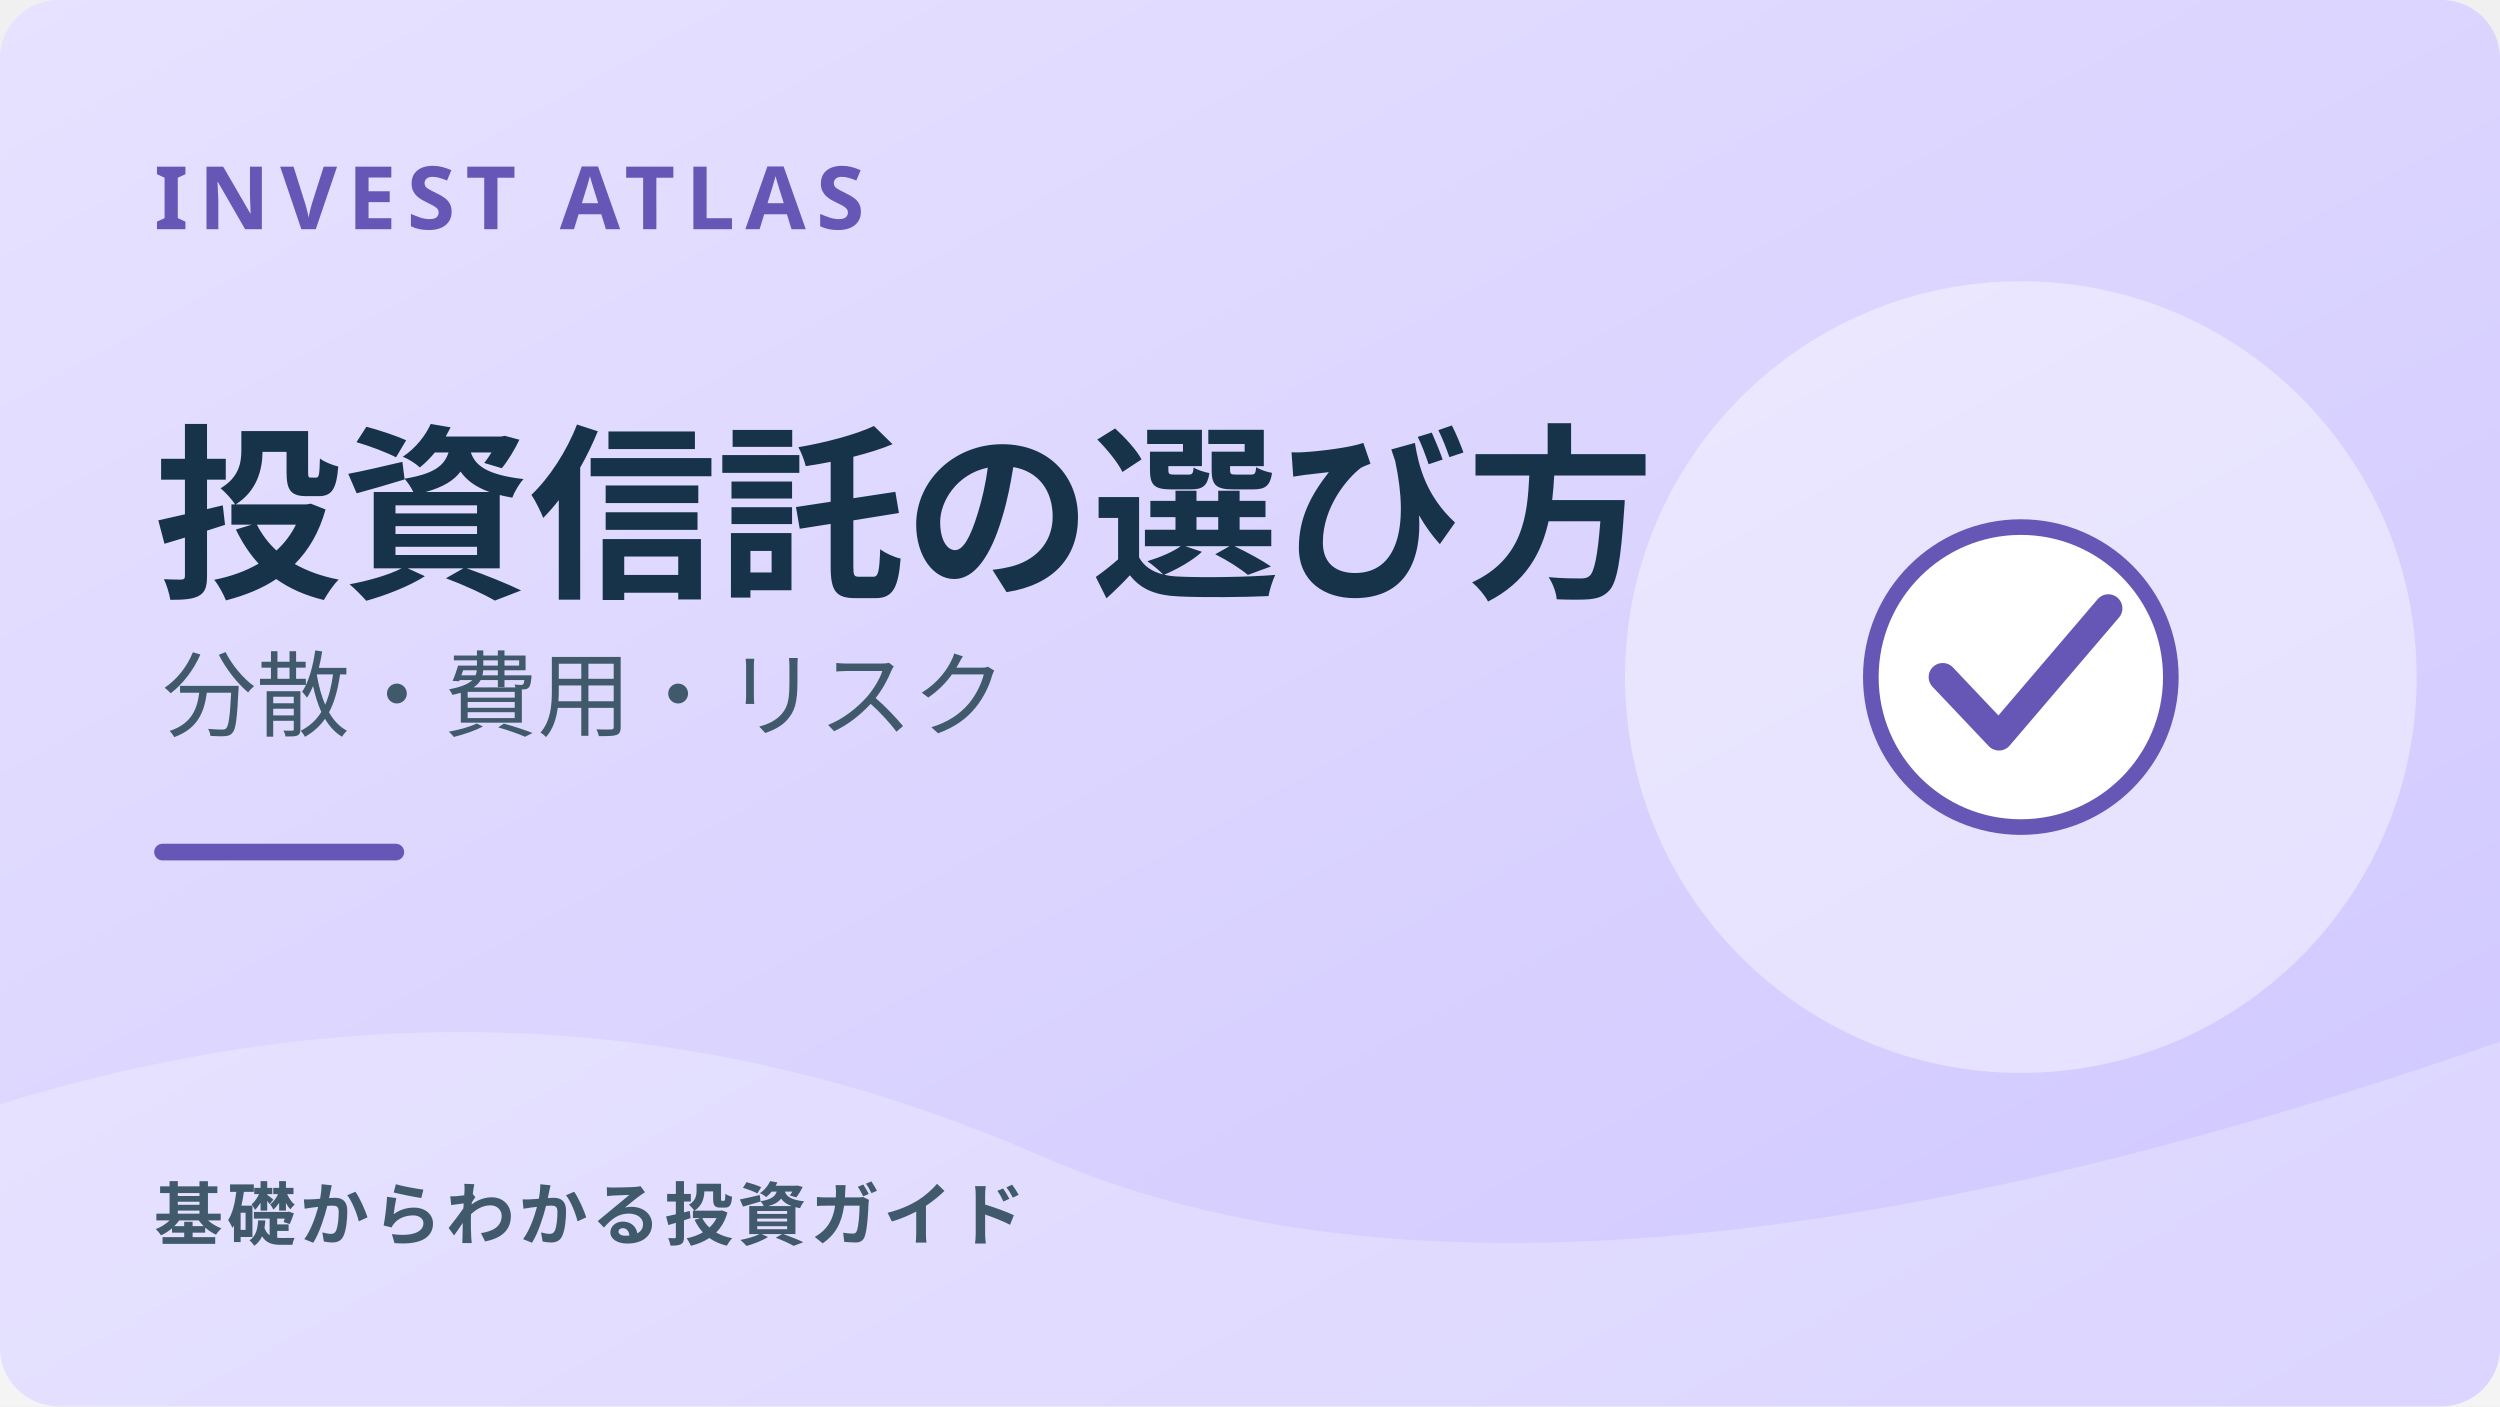
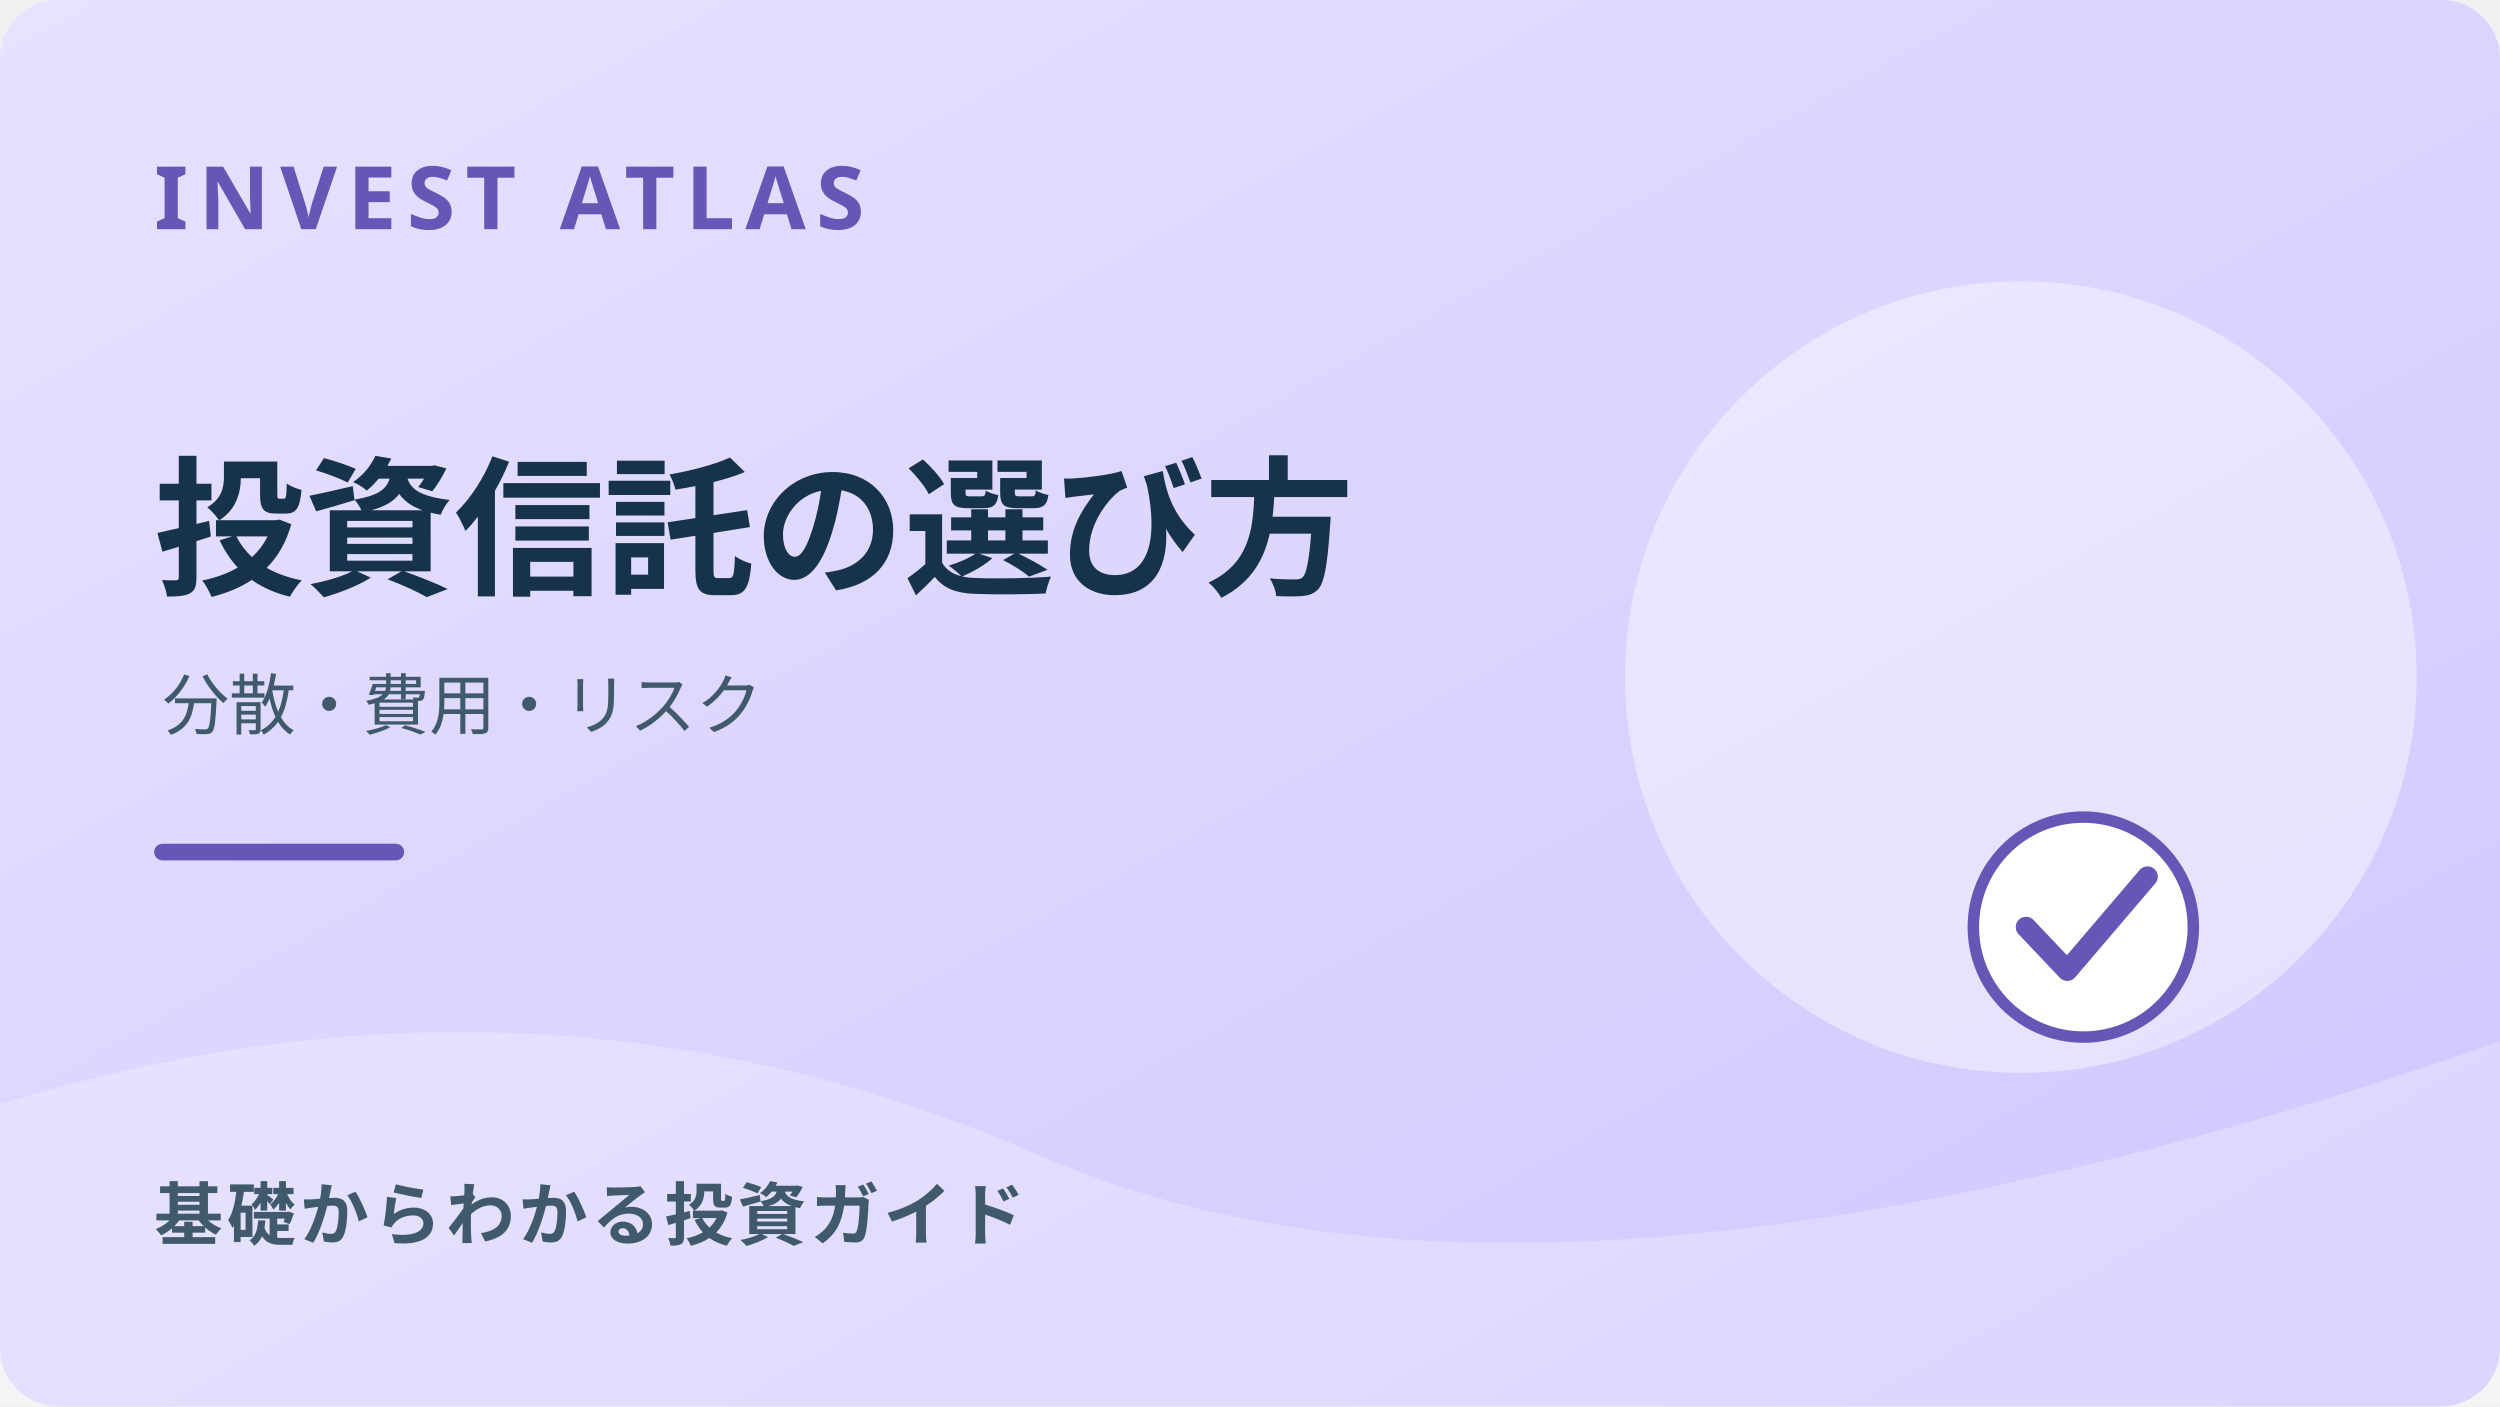
<svg xmlns="http://www.w3.org/2000/svg" width="1200" height="675" viewBox="0 0 1200 675">
  <defs>
    <linearGradient id="g" x1="0" y1="0" x2="1" y2="1">
      <stop stop-color="#e7e2ff" />
      <stop offset="1" stop-color="#cfc7ff" />
    </linearGradient>
  </defs>
  <rect width="1200" height="675" rx="28" fill="url(#g)" />
  <circle cx="970" cy="325" r="190" fill="#fff" opacity=".42" />
  <path d="M0 530 Q260 450 500 555 T1200 500 V675 H0Z" fill="#fff" opacity=".25" />
  <text x="74" y="110" font-family="system-ui,sans-serif" font-size="42" font-weight="800" letter-spacing="5" fill="#6656b5">INVEST ATLAS</text>
-   <text x="74" y="280" font-family="system-ui,sans-serif" font-size="90" font-weight="800" fill="#17334a">投資信託の選び方</text>
-   <text x="78" y="350" font-family="system-ui,sans-serif" font-size="45" fill="#405a6b">分散・費用・リスク</text>
+   <text x="74" y="280" font-family="system-ui,sans-serif" font-size="72" font-weight="800" fill="#17334a">投資信託の選び方</text>
+   <text x="78" y="350" font-family="system-ui,sans-serif" font-size="32" fill="#405a6b">分散・費用・リスク</text>
  <rect x="74" y="405" width="120" height="8" rx="4" fill="#6656b5" />
-   <g transform="translate(970 325) scale(1.5)">
+   <g transform="translate(1000 445) scale(1.1)">
    <circle r="48" fill="#fff" stroke="#6656b5" stroke-width="5" />
    <path d="M-25 0 L-7 19 L28 -22" fill="none" stroke="#6656b5" stroke-width="9" stroke-linecap="round" stroke-linejoin="round" />
  </g>
  <text x="74" y="595" font-family="system-ui,sans-serif" font-size="33" font-weight="700" letter-spacing="2" fill="#405a6b">基礎からわかる投資ガイド</text>
</svg>
